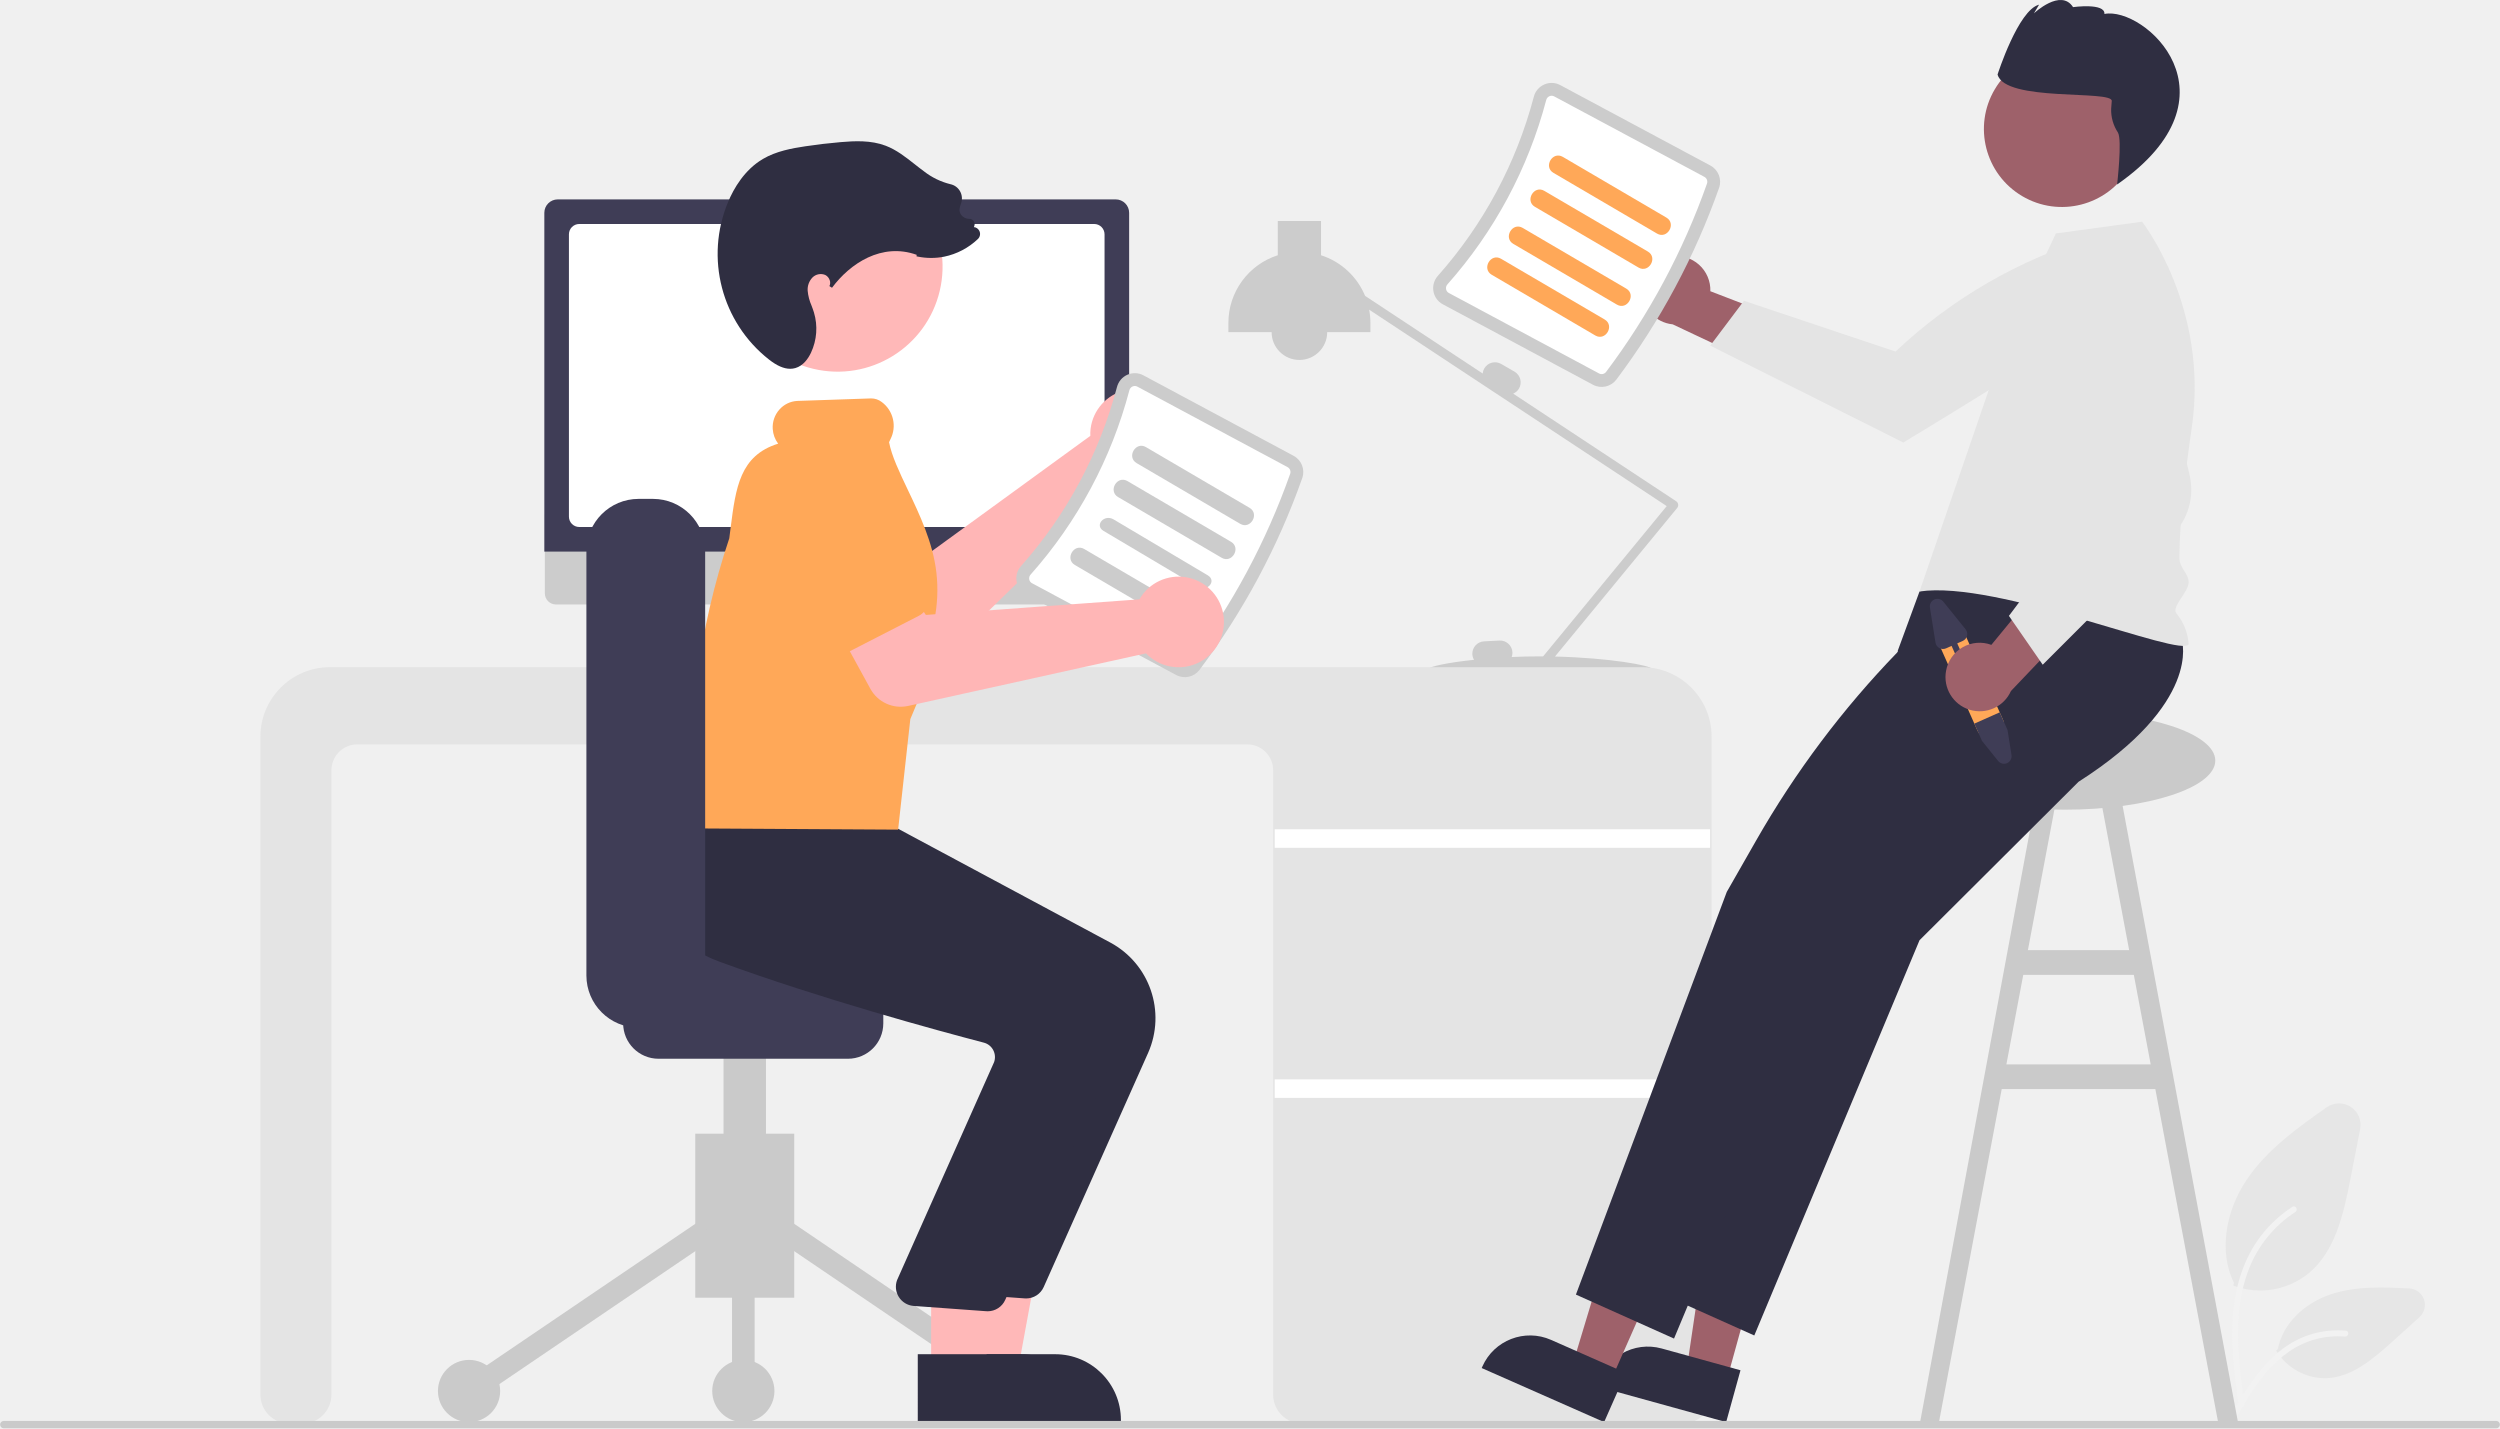
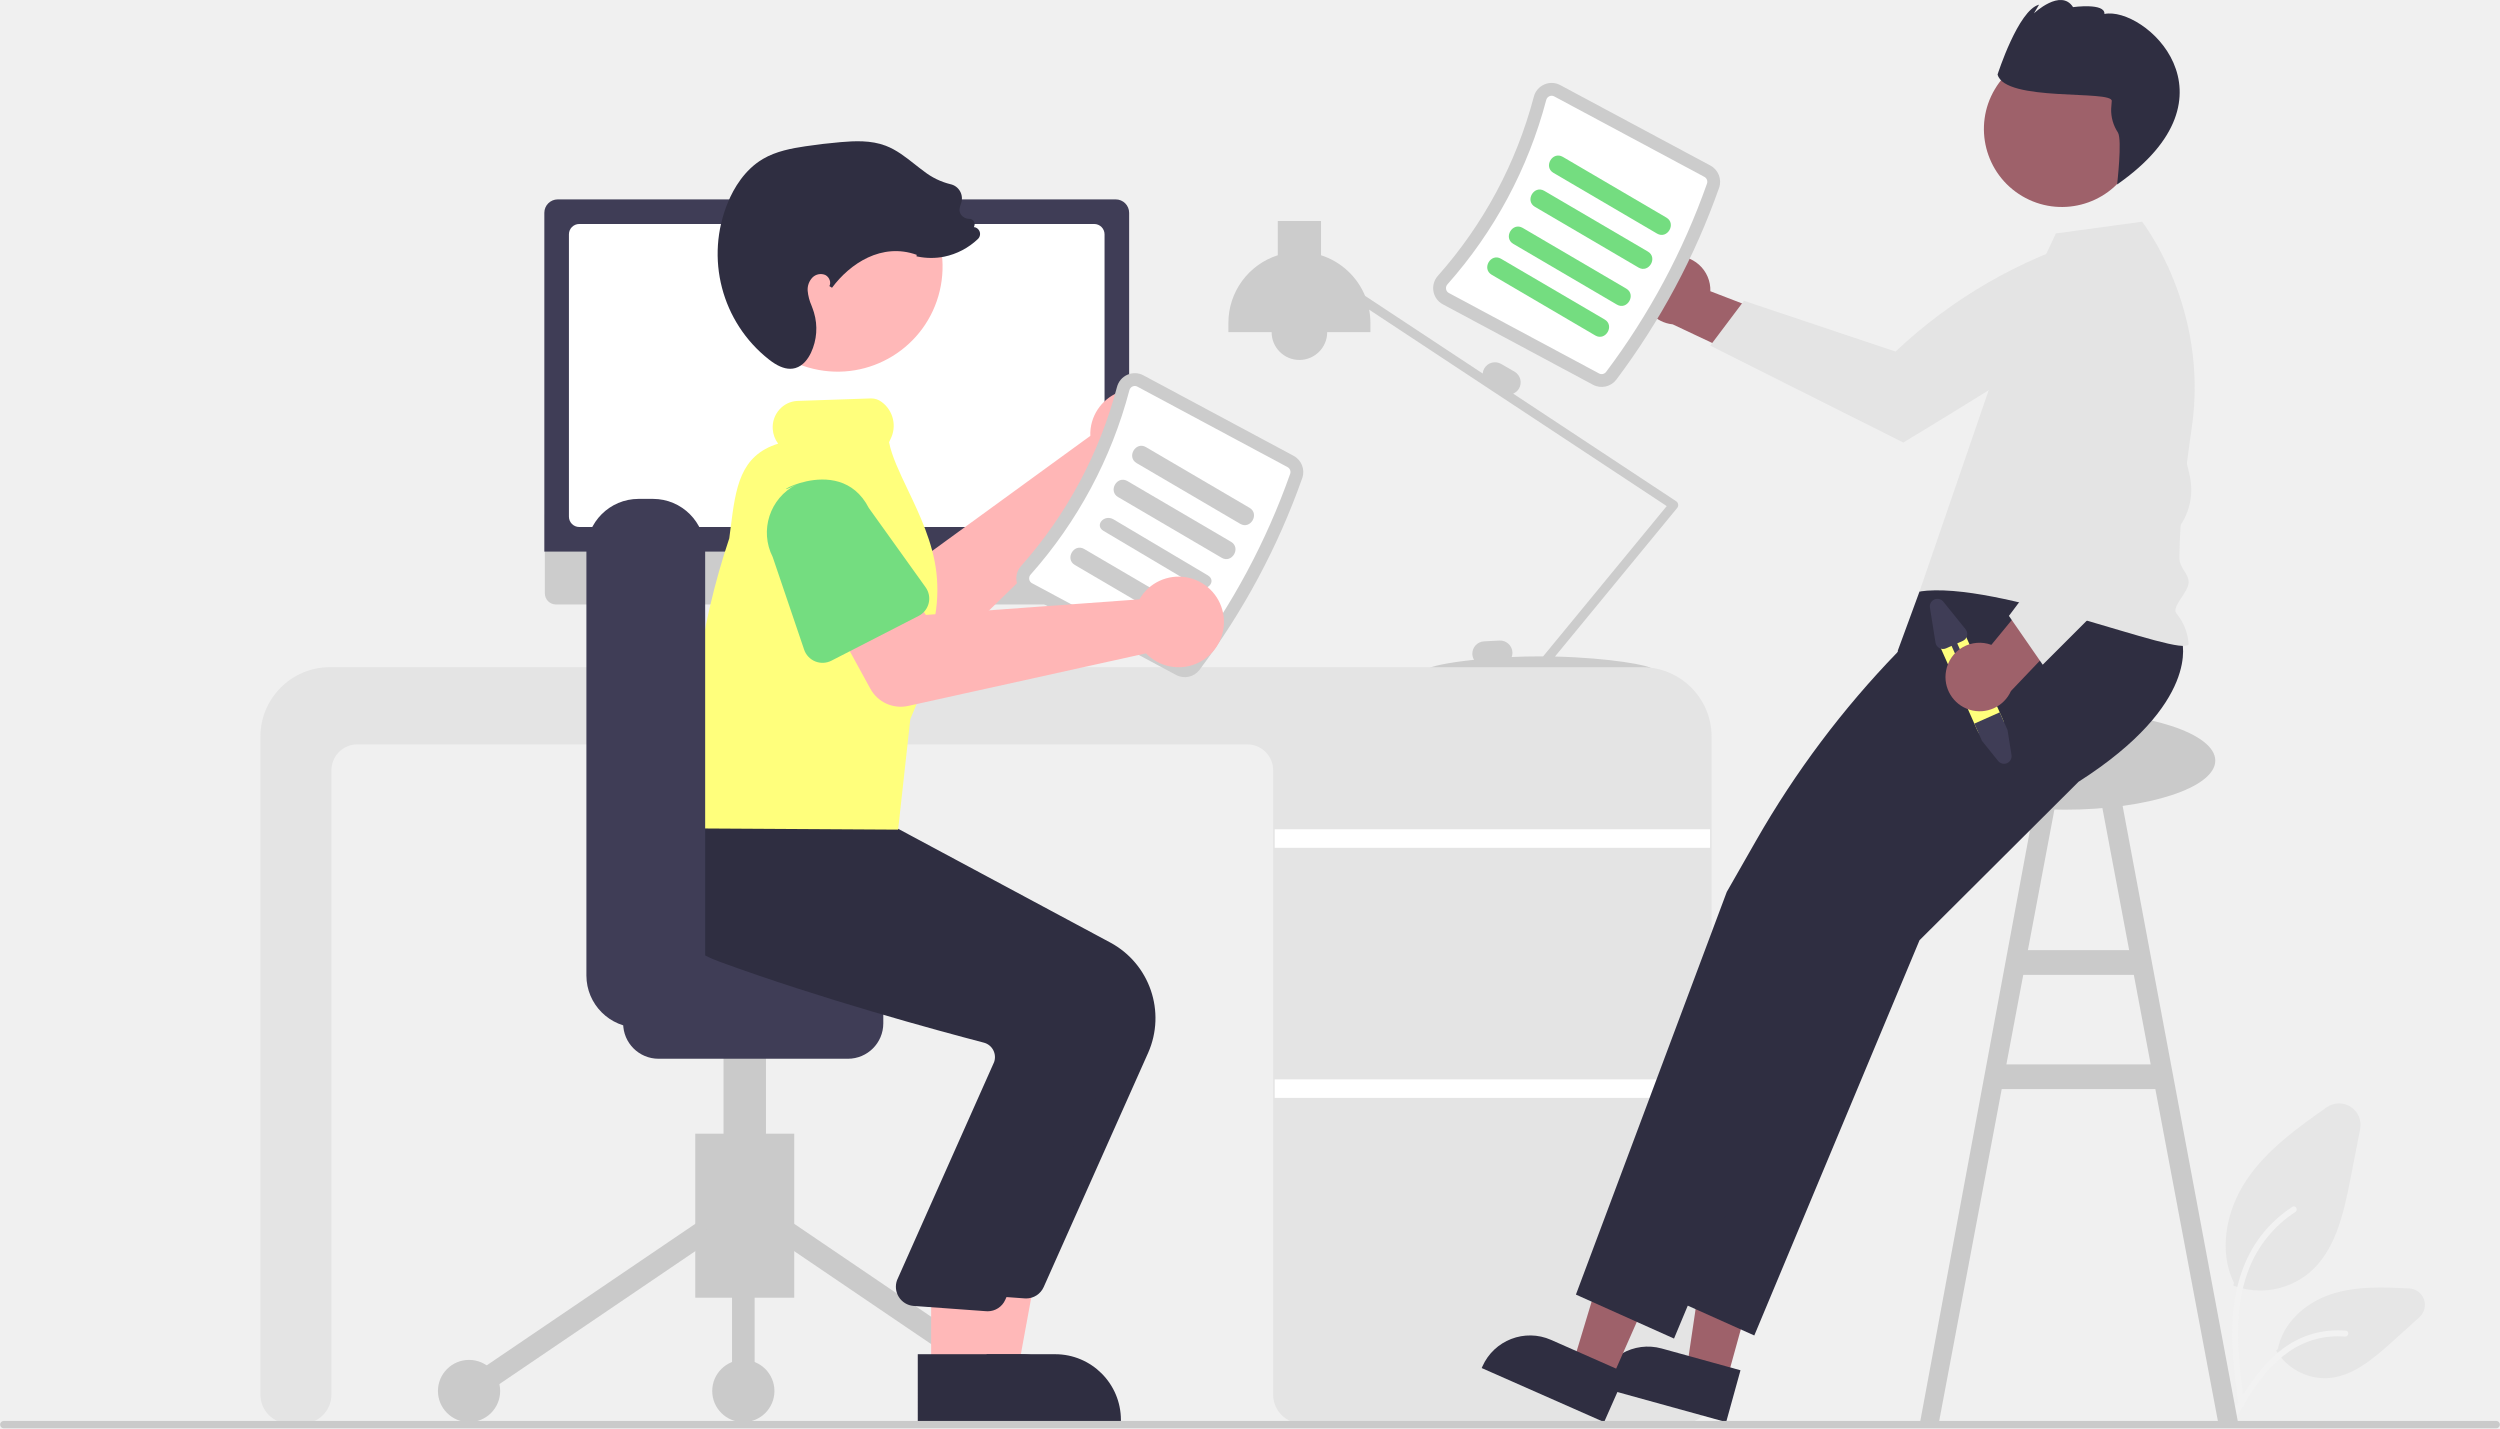
<svg xmlns="http://www.w3.org/2000/svg" data-name="Layer 1" width="809.675" height="462.577" viewBox="0 0 809.675 462.577">
  <path d="M328.25,429.039v-130a7,7,0,1,1,14,0v130a7,7,0,0,1-14,0Z" transform="translate(-195.1623 -218.7113)" fill="#f0f0f0" />
  <path d="M311.5,429.039v-130a7,7,0,1,1,14,0v130a7,7,0,0,1-14,0Z" transform="translate(-195.1623 -218.7113)" fill="#f0f0f0" />
  <path d="M294.75,429.039v-130a7,7,0,1,1,14,0v130a7,7,0,0,1-14,0Z" transform="translate(-195.1623 -218.7113)" fill="#f0f0f0" />
  <path d="M927.154,636.675a24.441,24.441,0,0,1-8.271-1.436l-.409-.147.188-.905c-4.752-9.601-3.091-22.753,4.253-33.567,6.677-9.831,16.829-16.979,25.786-23.284a6.967,6.967,0,0,1,10.848,7.029l-3.203,16.434c-2.312,11.855-5.062,23.076-13.217,30.073A24.904,24.904,0,0,1,927.154,636.675Z" transform="translate(-195.1623 -218.7113)" fill="#e6e6e6" />
  <path d="M948.131,665.072a18.621,18.621,0,0,1-15.563-8.565l-.232-.361.554-.488c1.433-7.818,8.173-14.784,17.223-17.78,8.226-2.723,17.306-2.277,25.312-1.886h0a5.349,5.349,0,0,1,3.323,9.314l-9.008,8.131c-6.546,5.907-13.074,11.241-20.949,11.623Q948.459,665.073,948.131,665.072Z" transform="translate(-195.1623 -218.7113)" fill="#e6e6e6" />
  <path d="M920.176,673.764c-1.33-9.905-2.698-19.938-1.765-29.949.829-8.891,3.482-17.576,8.884-24.696a40.516,40.516,0,0,1,10.31-9.551c1.031-.665,1.98,1.005.953,1.667a38.871,38.871,0,0,0-15.112,18.64c-3.29,8.555-3.818,17.88-3.251,26.968.343,5.496,1.07,10.955,1.802,16.408a1.004,1.004,0,0,1-.66,1.188.948.948,0,0,1-1.162-.674Z" transform="translate(-195.1623 -218.7113)" fill="#f2f2f2" />
  <path d="M916.416,679.458c6.403-11.581,13.829-24.453,27.099-28.567a29.613,29.613,0,0,1,11.398-1.203c1.21.107.908,2.014-.3,1.907a27.633,27.633,0,0,0-18.19,4.92c-5.129,3.569-9.122,8.53-12.502,13.792-2.07,3.223-3.925,6.582-5.78,9.938-.593,1.072-2.325.298-1.726-.787Z" transform="translate(-195.1623 -218.7113)" fill="#f2f2f2" />
  <path d="M913.535,679.289,920,679.437,881.02,471.199l-6.465,1.218,10.179,54.02H851.94l10.179-54.02-6.464-1.218L817,679.437l6.139-.148,20.322-107.852h49.751ZM844.969,563.437l5.464-29h35.808l5.464,29Z" transform="translate(-195.1623 -218.7113)" fill="#cacaca" />
  <path d="M631.25,432.356V363.97c0-2.03,3.14-3.682,7-3.682s7,1.652,7,3.682v68.385c0,2.03-3.14,3.682-7,3.682S631.25,434.386,631.25,432.356Z" transform="translate(-195.1623 -218.7113)" fill="#f0f0f0" />
  <path d="M614.5,432.356V363.97c0-2.03,3.14-3.682,7-3.682s7,1.652,7,3.682v68.385c0,2.03-3.14,3.682-7,3.682S614.5,434.386,614.5,432.356Z" transform="translate(-195.1623 -218.7113)" fill="#f0f0f0" />
  <path d="M597.75,432.356V363.97c0-2.03,3.14-3.682,7-3.682s7,1.652,7,3.682v68.385c0,2.03-3.14,3.682-7,3.682S597.75,434.386,597.75,432.356Z" transform="translate(-195.1623 -218.7113)" fill="#f0f0f0" />
  <path d="M738.664,382.065a1.499,1.499,0,0,0-.656-1.028L685.235,346.198a3.954,3.954,0,0,0,1.894-1.659h0a4.012,4.012,0,0,0-1.464-5.464l-4.33-2.5a4.011,4.011,0,0,0-5.464,1.464,3.939,3.939,0,0,0-.507,1.643l-38.094-25.148A23.059,23.059,0,0,0,623,301.377V290.289H609v11.088a23.007,23.007,0,0,0-16,21.912v3h14a9,9,0,0,0,18,0h14v-3a23.123,23.123,0,0,0-.405-4.286l96.369,63.62L694.933,431.293c-.311-.001-.62-.004-.933-.004-3.194,0-6.289.075-9.237.206a3.957,3.957,0,0,0,.229-1.544,4.012,4.012,0,0,0-4.203-3.786l-4.993.26a4.012,4.012,0,0,0-3.787,4.203,3.932,3.932,0,0,0,.542,1.772C663.722,433.337,658,434.631,658,435.289c0,1.078,15.363.052,34.592.002a1.495,1.495,0,0,0,2.566.45l.371-.45c19.172.053,34.471,1.073,34.471-.003,0-1.015-13.602-3.538-31.226-3.943l39.566-48.104A1.501,1.501,0,0,0,738.664,382.065Z" transform="translate(-195.1623 -218.7113)" fill="#ccc" />
  <path d="M740.107,679.789H616.892a9.403,9.403,0,0,1-9.392-9.393V468.181a8.401,8.401,0,0,0-8.392-8.392H310.892a8.401,8.401,0,0,0-8.392,8.392V670.396A9.403,9.403,0,0,1,293.108,679.789h-4.216a9.403,9.403,0,0,1-9.392-9.393V457.289a22.525,22.525,0,0,1,22.5-22.5h425a22.526,22.526,0,0,1,22.5,22.5V670.396A9.404,9.404,0,0,1,740.107,679.789Z" transform="translate(-195.1623 -218.7113)" fill="#e4e4e4" />
  <rect x="412.838" y="268.577" width="141" height="6" fill="#fff" />
  <rect x="412.838" y="349.577" width="141" height="6" fill="#fff" />
  <path d="M491.284,433.801l-4.052-1.706-2.78-20.315H447.431l-3.013,20.232-3.626,1.813a.861.861,0,0,0,.385,1.631h49.772A.861.861,0,0,0,491.284,433.801Z" transform="translate(-195.1623 -218.7113)" fill="#e6e6e6" />
  <path d="M557.071,414.483H375.217a3.603,3.603,0,0,1-3.595-3.603V385.236H560.666V410.88A3.603,3.603,0,0,1,557.071,414.483Z" transform="translate(-195.1623 -218.7113)" fill="#ccc" />
  <path d="M560.856,397.356H371.457V287.632A4.348,4.348,0,0,1,375.8,283.289H556.513a4.348,4.348,0,0,1,4.343,4.343Z" transform="translate(-195.1623 -218.7113)" fill="#3f3d56" />
  <path d="M549.544,389.392H382.769a3.352,3.352,0,0,1-3.348-3.348V294.601a3.352,3.352,0,0,1,3.348-3.348H549.544a3.352,3.352,0,0,1,3.348,3.348V386.044A3.352,3.352,0,0,1,549.544,389.392Z" transform="translate(-195.1623 -218.7113)" fill="#fff" />
  <path d="M736.502,301.75a11.025,11.025,0,0,1,12.592,11.281l36.565,14.074-16.566,11.836-32.183-15.18a11.085,11.085,0,0,1-.407-22.012Z" transform="translate(-195.1623 -218.7113)" fill="#9e616a" />
  <path d="M875.339,294.841l6.186,11.247a32.296,32.296,0,0,1-10.963,18.211c-9.471,7.988-58.992,37.737-58.992,37.737l-62.517-31.385,10.937-14.533,49.082,16.449,0,0a160.767,160.767,0,0,1,64.164-37.094Z" transform="translate(-195.1623 -218.7113)" fill="#e4e4e4" />
  <ellipse cx="668.675" cy="246.336" rx="48.791" ry="15.898" fill="#cacaca" />
  <polygon points="559.217 447.105 546.261 443.524 553.909 391.846 573.031 397.133 559.217 447.105" fill="#9e616a" />
  <path d="M754.212,679.289l-41.775-11.548.146-.528a16.871,16.871,0,0,1,20.755-11.766l.001 0,25.515,7.053Z" transform="translate(-195.1623 -218.7113)" fill="#2f2e41" />
  <polygon points="521.653 447.273 509.356 441.843 524.448 391.831 542.596 399.844 521.653 447.273" fill="#9e616a" />
  <path d="M714.688,679.289,675.039,661.781l.221-.501a16.871,16.871,0,0,1,22.247-8.619l.001 0,24.216,10.693Z" transform="translate(-195.1623 -218.7113)" fill="#2f2e41" />
  <path d="M901.809,426.178s6.517,20.193-33.471,45.73l-51.501,51.319-53.512,128.006-31.77-14.243,6.231-16.632,4.181-11.16,2.139-5.71,2.293-6.121L780.41,506.581l28.57-50.023.829-27.143,7.027-19.134,50.983-18.091Z" transform="translate(-195.1623 -218.7113)" fill="#2f2e41" />
  <path d="M875.809,427.178s6.517,20.193-33.471,45.73l-51.501,51.319-53.512,128.006-31.77-14.243,6.231-16.632,4.181-11.16,2.139-5.71,2.293-6.121L754.41,507.581l9.566-16.749a305.081,305.081,0,0,1,45.646-60.815L819,420.322l1-15,21.82-12.133Z" transform="translate(-195.1623 -218.7113)" fill="#2f2e41" />
  <path d="M845,328.322l16-34,27.922-3.809S910.724,318.291,905,357.322c-2.147,14.637-3.896,29.209-4,42-.028,3.403,2.95,4.923,3,8,.049,3.023-5.643,7.946-4,10a17.53,17.53,0,0,1,4,10c-1.981,4.716-61.956-20.834-87.164-17.042Z" transform="translate(-195.1623 -218.7113)" fill="#e4e4e4" />
  <circle cx="862.949" cy="260.492" r="25.255" transform="translate(2.9207 650.46) rotate(-59.27092)" fill="#9e616a" />
  <path d="M879.095,251.424c-.048.665-.115,1.545-.192,2.54a13.191,13.191,0,0,0,2.199,7.68c1.413,2.389-.273,16.821-.273,16.821,41.368-28.836,8.681-57.807-4.105-55.232.267-3.667-10.161-2.214-10.161-2.214-3.973-6.188-12.682,2.026-12.682,2.026l1.68-2.827c-6.761,1.72-13.444,22.615-13.444,22.615C844.411,251.848,879.362,247.757,879.095,251.424Z" transform="translate(-195.1623 -218.7113)" fill="#2f2e41" />
  <path d="M718.615,341.697a231.85,231.85,0,0,0,33.323-62.191,5.955,5.955,0,0,0-2.812-7.169L700.481,246.272a5.878,5.878,0,0,0-5.157-.209,5.978,5.978,0,0,0-3.407,3.992,141.635,141.635,0,0,1-31.067,57.982,5.977,5.977,0,0,0-1.437,5.047,5.878,5.878,0,0,0,3.03,4.177l48.645,26.065A5.955,5.955,0,0,0,718.615,341.697Z" transform="translate(-195.1623 -218.7113)" fill="#ccc" />
  <path d="M715.296,339.203a1.797,1.797,0,0,1-2.245.464L664.405,313.601a1.725,1.725,0,0,1-.903-1.242,1.825,1.825,0,0,1,.45-1.561,145.803,145.803,0,0,0,31.983-59.69,1.825,1.825,0,0,1,1.049-1.239,1.726,1.726,0,0,1,1.537.064L747.165,275.998a1.797,1.797,0,0,1,.858,2.128A227.698,227.698,0,0,1,715.296,339.203Z" transform="translate(-195.1623 -218.7113)" fill="#fff" />
-   <path d="M698.277,274.697l33.552,19.666c3.338,1.957,6.361-3.227,3.028-5.181L701.305,269.516c-3.338-1.957-6.361,3.227-3.028,5.181Z" transform="translate(-195.1623 -218.7113)" fill="#ffa858" />
-   <path d="M692.277,285.697l33.552,19.666c3.338,1.957,6.361-3.227,3.028-5.181L695.305,280.516c-3.338-1.957-6.361,3.227-3.028,5.181Z" transform="translate(-195.1623 -218.7113)" fill="#ffa858" />
-   <path d="M685.277,297.697l33.552,19.666c3.338,1.957,6.361-3.227,3.028-5.181L688.305,292.516c-3.338-1.957-6.361,3.227-3.028,5.181Z" transform="translate(-195.1623 -218.7113)" fill="#ffa858" />
-   <path d="M678.277,307.697l33.552,19.666c3.338,1.957,6.361-3.227,3.028-5.181L681.305,302.516c-3.338-1.957-6.361,3.227-3.028,5.181Z" transform="translate(-195.1623 -218.7113)" fill="#ffa858" />
-   <path d="M831.232,423.375,843.828,451.701a4.469,4.469,0,0,1-.319,4.243,4.479,4.479,0,0,1-4.54,2.019,4.128,4.128,0,0,1-.868-.232,4.512,4.512,0,0,1-2.496-2.374l-12.596-28.325a4.5,4.5,0,1,1,8.224-3.657Z" transform="translate(-195.1623 -218.7113)" fill="#ffa858" />
+   <path d="M698.277,274.697l33.552,19.666c3.338,1.957,6.361-3.227,3.028-5.181L701.305,269.516c-3.338-1.957-6.361,3.227-3.028,5.181Z" transform="translate(-195.1623 -218.7113)" fill="#74dd80" />
+   <path d="M692.277,285.697l33.552,19.666c3.338,1.957,6.361-3.227,3.028-5.181L695.305,280.516c-3.338-1.957-6.361,3.227-3.028,5.181Z" transform="translate(-195.1623 -218.7113)" fill="#74dd80" />
+   <path d="M685.277,297.697l33.552,19.666c3.338,1.957,6.361-3.227,3.028-5.181L688.305,292.516c-3.338-1.957-6.361,3.227-3.028,5.181Z" transform="translate(-195.1623 -218.7113)" fill="#74dd80" />
+   <path d="M678.277,307.697l33.552,19.666c3.338,1.957,6.361-3.227,3.028-5.181L681.305,302.516c-3.338-1.957-6.361,3.227-3.028,5.181Z" transform="translate(-195.1623 -218.7113)" fill="#74dd80" />
+   <path d="M831.232,423.375,843.828,451.701a4.469,4.469,0,0,1-.319,4.243,4.479,4.479,0,0,1-4.54,2.019,4.128,4.128,0,0,1-.868-.232,4.512,4.512,0,0,1-2.496-2.374l-12.596-28.325a4.5,4.5,0,1,1,8.224-3.657Z" transform="translate(-195.1623 -218.7113)" fill="#ffff7c" />
  <path d="M842.812,449.416l2.524,5.717,1.29,8.105a2.451,2.451,0,0,1-4.329,1.925l-5.222-6.497-2.487-5.592Z" transform="translate(-195.1623 -218.7113)" fill="#3f3d56" />
  <path d="M820.209,415.495l1.805,11.34a2.452,2.452,0,0,0,3.419,1.855l1.79-.796,3.454,7.767a1,1,0,0,0,1.827-.813l-3.454-7.767,1.79-.796a2.455,2.455,0,0,0,1.248-3.232,2.468,2.468,0,0,0-.337-.549l-7.212-8.936a2.453,2.453,0,0,0-4.33,1.926Z" transform="translate(-195.1623 -218.7113)" fill="#3f3d56" />
  <path d="M825.434,435.963a11.025,11.025,0,0,1,14.671-8.402l24.866-30.278,6.021,19.449-24.537,25.771a11.085,11.085,0,0,1-21.022-6.54Z" transform="translate(-195.1623 -218.7113)" fill="#9e616a" />
  <path d="M856.739,433.995,845.787,418.176l31.099-41.465-16.021-34.33,1.167-40.835,13.239-2.446.164.082a32.537,32.537,0,0,1,14.099,16.423c3.303,8.256,10.675,39.25,14.776,56.99a20.679,20.679,0,0,1-5.561,19.389Z" transform="translate(-195.1623 -218.7113)" fill="#e4e4e4" />
  <path d="M548.376,357.557a14.719,14.719,0,0,0-.091,2.316l-56.073,40.794L476.808,393.849l-13.327,21.903,26.098,14.719a11.186,11.186,0,0,0,13.311-1.741l56.435-55.123a14.677,14.677,0,1,0-10.949-16.05Z" transform="translate(-195.1623 -218.7113)" fill="#ffb6b6" />
-   <path d="M490.399,402.158l-16.352,27.248a6.292,6.292,0,0,1-9.388,1.625l-24.483-20.107A17.474,17.474,0,0,1,458.247,381.01l29.17,12.099a6.292,6.292,0,0,1,2.983,9.049Z" transform="translate(-195.1623 -218.7113)" fill="#ffa858" />
+   <path d="M490.399,402.158l-16.352,27.248a6.292,6.292,0,0,1-9.388,1.625l-24.483-20.107A17.474,17.474,0,0,1,458.247,381.01l29.17,12.099a6.292,6.292,0,0,1,2.983,9.049Z" transform="translate(-195.1623 -218.7113)" fill="#74dd80" />
  <rect x="420.336" y="585.879" width="32.052" height="53.115" transform="translate(677.5629 1006.162) rotate(-180)" fill="#cacaca" />
  <rect x="483.525" y="596.633" width="7.327" height="92.965" transform="translate(-513.6929 466.4336) rotate(-55.84051)" fill="#cacaca" />
  <rect x="339.054" y="639.452" width="92.965" height="7.327" transform="translate(-489.758 108.721) rotate(-34.15969)" fill="#cacaca" />
  <circle cx="330.489" cy="450.504" r="10.074" fill="#cacaca" />
  <circle cx="240.742" cy="450.504" r="10.074" fill="#cacaca" />
  <circle cx="151.911" cy="450.504" r="10.074" fill="#cacaca" />
  <rect x="237.079" y="398.304" width="7.326" height="52.2" fill="#cacaca" />
  <rect x="429.494" y="539.174" width="13.737" height="70.515" transform="translate(677.5629 930.1516) rotate(-180)" fill="#cacaca" />
  <path d="M396.984,550.163V533.679a11.46,11.46,0,0,1,11.447-11.447h61.358A11.46,11.46,0,0,1,481.236,533.679v16.484a11.46,11.46,0,0,1-11.447,11.447H408.431A11.46,11.46,0,0,1,396.984,550.163Z" transform="translate(-195.1623 -218.7113)" fill="#3f3d56" />
  <polygon points="312.641 444.129 329.609 444.128 337.683 400.117 312.639 400.118 312.641 444.129" fill="#ffb8b8" />
  <path d="M503.476,679.289l54.715-.002v-.692a21.296,21.296,0,0,0-21.296-21.296h-.002l-33.418.001Z" transform="translate(-195.1623 -218.7113)" fill="#2f2e41" />
  <path d="M533.183,635.548l33.829-75.86a27.801,27.801,0,0,0-12.206-35.688l-73.377-39.347-33.484-2.848-30.886-2.807-.223.377c-.285.481-6.926,11.952-2.437,24.529,3.405,9.54,12.262,16.992,26.324,22.149,32.824,12.035,70.741,22.322,85.52,26.185a4.777,4.777,0,0,1,3.061,2.436,4.842,4.842,0,0,1,.272,3.874l-31.429,70.61a6.228,6.228,0,0,0,5.273,8.345l23.484,1.71q.299.028.595.028A6.224,6.224,0,0,0,533.183,635.548Z" transform="translate(-195.1623 -218.7113)" fill="#2f2e41" />
  <polygon points="301.568 444.129 318.536 444.128 326.61 400.117 301.566 400.118 301.568 444.129" fill="#ffb8b8" />
  <path d="M492.403,679.289l54.715-.002v-.692a21.296,21.296,0,0,0-21.296-21.296h-.002l-33.418.001Z" transform="translate(-195.1623 -218.7113)" fill="#2f2e41" />
  <path d="M520.726,639.701l33.829-75.86a27.801,27.801,0,0,0-12.206-35.688l-73.377-39.347-33.483-2.848-24.192-2.098.003-.332c-.285.481-6.926,11.952-2.437,24.529,3.405,9.54,5.341,16.992,19.404,22.149,32.824,12.035,70.741,22.322,85.52,26.185a4.777,4.777,0,0,1,3.061,2.436,4.842,4.842,0,0,1,.272,3.874l-31.429,70.61a6.228,6.228,0,0,0,5.273,8.345l23.484,1.71q.299.028.595.028A6.224,6.224,0,0,0,520.726,639.701Z" transform="translate(-195.1623 -218.7113)" fill="#2f2e41" />
  <circle cx="466.433" cy="305.085" r="33.995" transform="translate(-133.4516 469.5658) rotate(-76.6227)" fill="#ffb8b8" />
  <path d="M583.615,435.697a231.85,231.85,0,0,0,33.323-62.191,5.955,5.955,0,0,0-2.812-7.169L565.481,340.272a5.878,5.878,0,0,0-5.157-.209,5.978,5.978,0,0,0-3.407,3.992,141.635,141.635,0,0,1-31.067,57.982,5.977,5.977,0,0,0-1.437,5.047,5.878,5.878,0,0,0,3.03,4.177l48.645,26.065A5.955,5.955,0,0,0,583.615,435.697Z" transform="translate(-195.1623 -218.7113)" fill="#ccc" />
  <path d="M580.296,433.203a1.797,1.797,0,0,1-2.245.464L529.405,407.601a1.725,1.725,0,0,1-.903-1.242,1.825,1.825,0,0,1,.45-1.561,145.803,145.803,0,0,0,31.983-59.69,1.825,1.825,0,0,1,1.049-1.239,1.726,1.726,0,0,1,1.537.064L612.165,369.998a1.797,1.797,0,0,1,.858,2.128A227.698,227.698,0,0,1,580.296,433.203Z" transform="translate(-195.1623 -218.7113)" fill="#fff" />
  <path d="M563.277,368.697l33.552,19.666c3.338,1.957,6.361-3.227,3.028-5.181L566.305,363.516c-3.338-1.957-6.361,3.227-3.028,5.181Z" transform="translate(-195.1623 -218.7113)" fill="#ccc" />
  <path d="M557.277,379.697l33.552,19.666c3.338,1.957,6.361-3.227,3.028-5.181L560.305,374.516c-3.338-1.957-6.361,3.227-3.028,5.181Z" transform="translate(-195.1623 -218.7113)" fill="#ccc" />
  <path d="M552.563,390.654l30.514,18.115c3.036,1.802,6.283-1.924,3.252-3.723l-30.514-18.115c-3.036-1.802-6.283,1.924-3.252,3.723Z" transform="translate(-195.1623 -218.7113)" fill="#ccc" />
  <path d="M543.277,401.697l33.552,19.666c3.338,1.957,6.361-3.227,3.028-5.181L546.305,396.516c-3.338-1.957-6.361,3.227-3.028,5.181Z" transform="translate(-195.1623 -218.7113)" fill="#ccc" />
-   <path d="M486.034,487.406l-67.274-.402-.018-.479c-1.283-33.754,2.843-64.33,12.612-93.475.138-1.091.287-2.257.434-3.401,1.669-13.039,2.994-23.392,15.393-27.247a8.815,8.815,0,0,1-1.752-4.734,8.613,8.613,0,0,1,2.145-6.3,8.283,8.283,0,0,1,5.753-2.807l23.945-.815a5.604,5.604,0,0,1,3.477,1.179,9.559,9.559,0,0,1,2.784,12.077c-.282.562-.39.817-.431.929.851,4.46,3.377,9.758,6.05,15.364,3.827,8.027,8.165,17.125,9.28,26.858a49.127,49.127,0,0,1-.741,15.749,31.037,31.037,0,0,0-.342,8.453c.219,4.182.425,8.13-1.938,11.948-.603,1.035-1.292,2.139-2.101,3.361l-3.325,7.948Z" transform="translate(-195.1623 -218.7113)" fill="#ffa858" />
+   <path d="M486.034,487.406l-67.274-.402-.018-.479c-1.283-33.754,2.843-64.33,12.612-93.475.138-1.091.287-2.257.434-3.401,1.669-13.039,2.994-23.392,15.393-27.247a8.815,8.815,0,0,1-1.752-4.734,8.613,8.613,0,0,1,2.145-6.3,8.283,8.283,0,0,1,5.753-2.807l23.945-.815a5.604,5.604,0,0,1,3.477,1.179,9.559,9.559,0,0,1,2.784,12.077c-.282.562-.39.817-.431.929.851,4.46,3.377,9.758,6.05,15.364,3.827,8.027,8.165,17.125,9.28,26.858a49.127,49.127,0,0,1-.741,15.749,31.037,31.037,0,0,0-.342,8.453c.219,4.182.425,8.13-1.938,11.948-.603,1.035-1.292,2.139-2.101,3.361l-3.325,7.948Z" transform="translate(-195.1623 -218.7113)" fill="#ffff7c" />
  <path d="M385.079,534.642V397.18a16.914,16.914,0,0,1,16.895-16.895h4.673a16.914,16.914,0,0,1,16.895,16.895V534.642a16.914,16.914,0,0,1-16.895,16.895h-4.673A16.914,16.914,0,0,1,385.079,534.642Z" transform="translate(-195.1623 -218.7113)" fill="#3f3d56" />
  <path d="M565.483,410.9a14.718,14.718,0,0,0-1.299,1.919l-69.158,5.05-9.485-13.922-22.881,11.569,14.396,26.277a11.186,11.186,0,0,0,12.224,5.548l77.03-17.029A14.677,14.677,0,1,0,565.483,410.9Z" transform="translate(-195.1623 -218.7113)" fill="#ffb6b6" />
-   <path d="M492.698,418.178,464.427,432.689a6.292,6.292,0,0,1-8.831-3.575l-10.181-30.001A17.465,17.465,0,0,1,453.023,375.677c-12.532,6.433,13.569-11.839,23.53,7.568l18.388,25.673a6.292,6.292,0,0,1-2.243,9.26Z" transform="translate(-195.1623 -218.7113)" fill="#ffa858" />
+   <path d="M492.698,418.178,464.427,432.689a6.292,6.292,0,0,1-8.831-3.575l-10.181-30.001A17.465,17.465,0,0,1,453.023,375.677c-12.532,6.433,13.569-11.839,23.53,7.568l18.388,25.673a6.292,6.292,0,0,1-2.243,9.26Z" transform="translate(-195.1623 -218.7113)" fill="#74dd80" />
  <path d="M451.076,338.15c-2.046,0-4.304-.986-6.849-2.984a43.513,43.513,0,0,1-13.265-51.025c1.851-4.421,5.312-10.43,11.292-13.951,4.299-2.53,9.349-3.444,13.745-4.103,3.806-.57,7.659-1.024,11.453-1.348,4.533-.388,9.77-.649,14.546,1.165,3.499,1.33,6.478,3.679,9.358,5.95,1.004.791,2.042,1.61,3.082,2.368a22.697,22.697,0,0,0,8.528,4.142,4.671,4.671,0,0,1,3.126,2.29,4.754,4.754,0,0,1,.334,3.929c-.449,1.26-.855,2.396-.034,3.626a3.24,3.24,0,0,0,2.706,1.379,1.677,1.677,0,0,1,1.418.74,1.709,1.709,0,0,1,.186,1.59l-.132.339a2.181,2.181,0,0,1,1.701,1.106,2.235,2.235,0,0,1-.411,2.768,22.404,22.404,0,0,1-10.918,5.714,21.821,21.821,0,0,1-8.499-.02l-.451-.088.055-.5c-11.344-4.046-21.584,2.82-27.422,10.67l-.843-.532a2.419,2.419,0,0,0,.107-1.896,2.941,2.941,0,0,0-1.455-1.721,3.808,3.808,0,0,0-4.144.827,5.652,5.652,0,0,0-1.55,4.286,15.339,15.339,0,0,0,1.251,4.806c.274.729.558,1.482.789,2.242a18.311,18.311,0,0,1-.968,13.035c-.884,1.86-2.481,4.232-5.076,4.968A6.071,6.071,0,0,1,451.076,338.15Z" transform="translate(-195.1623 -218.7113)" fill="#2f2e41" />
  <path d="M1003.647,681.289H196.353a1.191,1.191,0,0,1,0-2.381h807.294a1.191,1.191,0,0,1,0,2.381Z" transform="translate(-195.1623 -218.7113)" fill="#cacaca" />
</svg>
